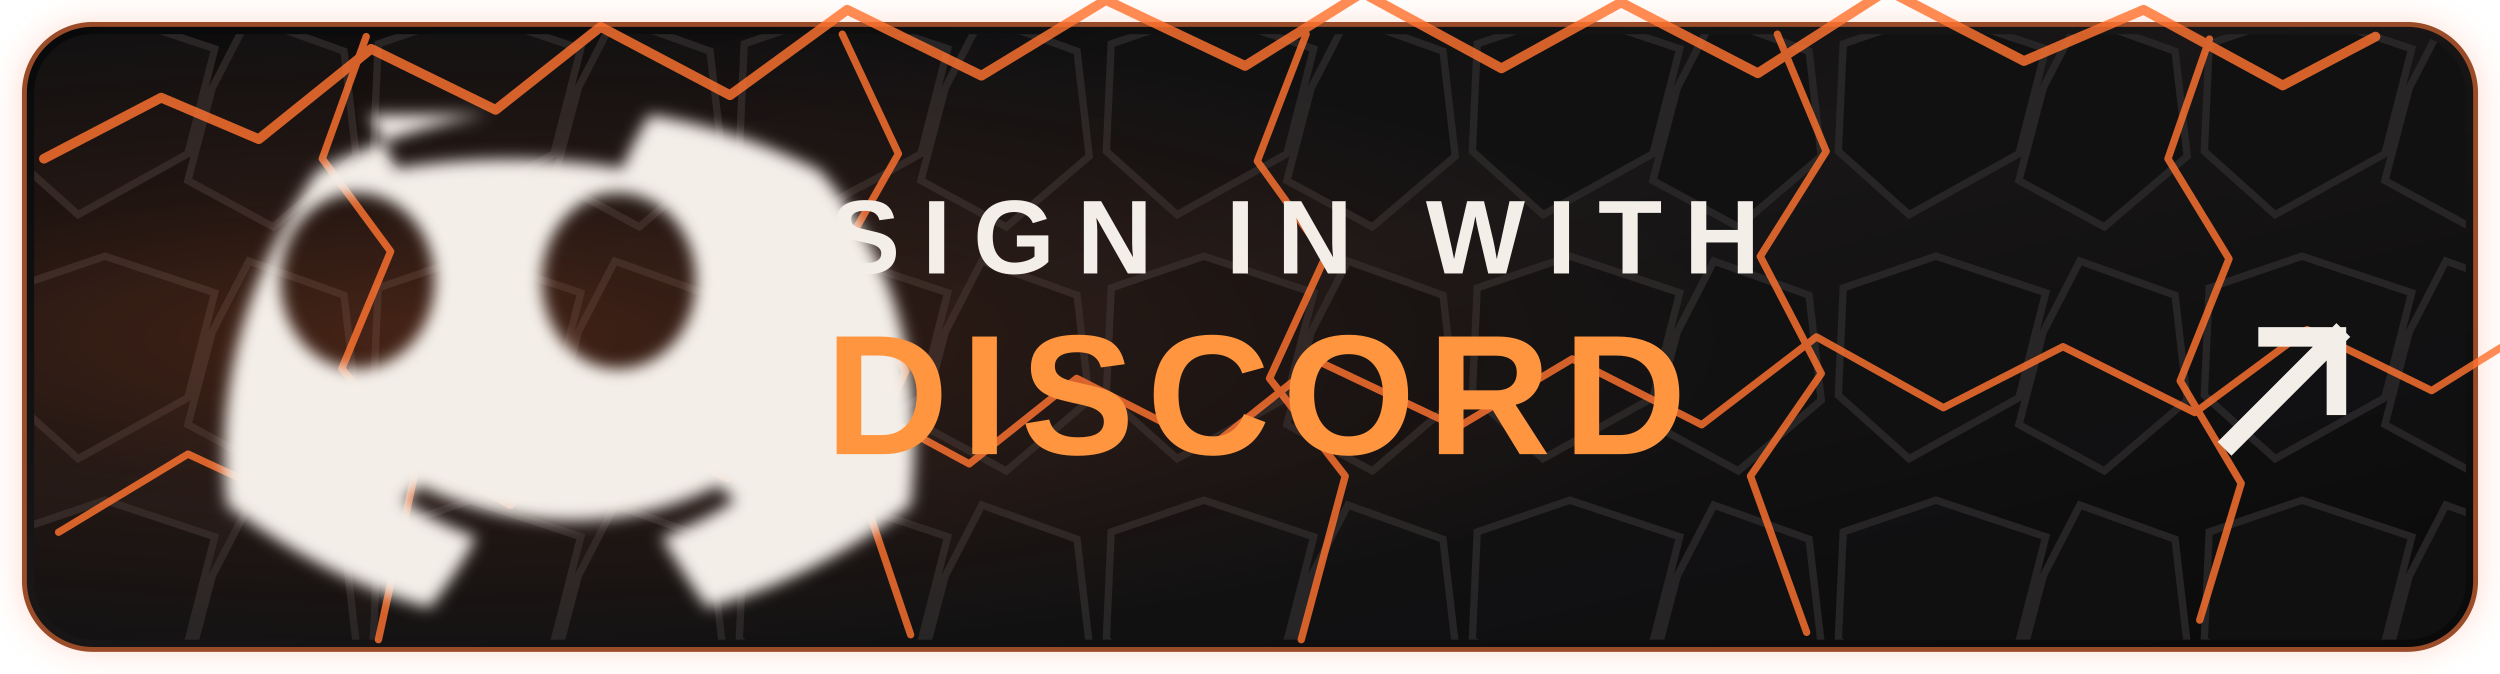
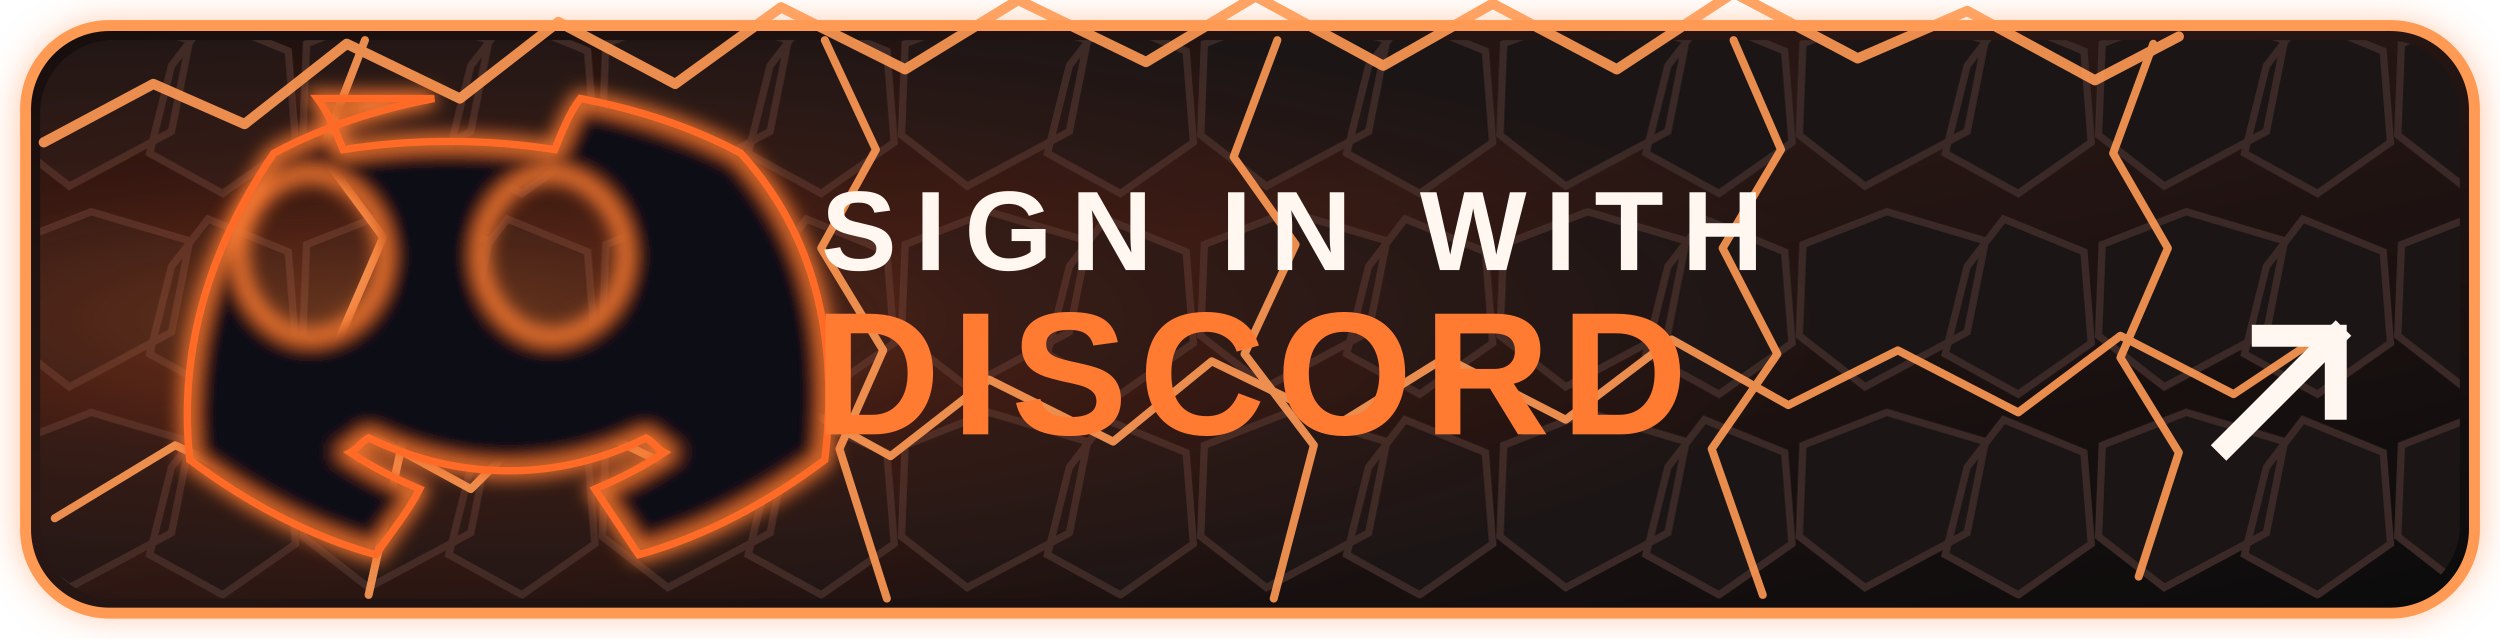
- <svg xmlns="http://www.w3.org/2000/svg" viewBox="0 0 1024 276" role="img" aria-label="Sign in with Discord">
+ <svg xmlns="http://www.w3.org/2000/svg" viewBox="0 0 685 175" role="img" aria-label="Sign in with Discord">
  <defs>
    <linearGradient id="bg" x1="0" y1="0" x2="1" y2="1">
-       <stop stop-color="#08090a" />
-       <stop offset=".45" stop-color="#181617" />
-       <stop offset="1" stop-color="#0a0a0b" />
+       <stop stop-color="#160e0d" />
+       <stop offset=".42" stop-color="#291714" />
+       <stop offset="1" stop-color="#0b0b0c" />
    </linearGradient>
-     <radialGradient id="ember" cx=".16" cy=".5" r=".55">
-       <stop stop-color="#ff6425" stop-opacity=".22" />
-       <stop offset=".45" stop-color="#ff6425" stop-opacity=".08" />
-       <stop offset="1" stop-color="#ff6425" stop-opacity="0" />
+     <radialGradient id="fire" cx=".15" cy=".5" r=".6">
+       <stop stop-color="#ff7b31" stop-opacity=".34" />
+       <stop offset=".42" stop-color="#ff4b18" stop-opacity=".12" />
+       <stop offset="1" stop-color="#ff4b18" stop-opacity="0" />
    </radialGradient>
-     <pattern id="rock" width="150" height="100" patternUnits="userSpaceOnUse">
-       <path d="M5 18L43 5l45 15-11 43-45 25L3 62zM102 7l39 14 5 43-34 29-35-19 10-38z" fill="#111112" stroke="#292728" stroke-width="3" />
+     <pattern id="rock" width="82" height="55" patternUnits="userSpaceOnUse">
+       <path d="M2 12L25 3l27 8-5 25-28 15L1 37zM57 5l22 9 2 25-20 14-20-11 6-24z" fill="#1b1515" stroke="#3a2926" stroke-width="2" />
    </pattern>
    <filter id="glow">
-       <feGaussianBlur stdDeviation="6" />
+       <feGaussianBlur stdDeviation="5" />
    </filter>
-     <filter id="iconGlow">
-       <feGaussianBlur stdDeviation="3" />
+     <filter id="icon">
+       <feGaussianBlur stdDeviation="2.5" />
    </filter>
  </defs>
-   <rect x="8" y="9" width="1008" height="258" rx="30" fill="#ff5a20" opacity=".20" filter="url(#glow)" />
-   <rect x="10" y="10" width="1004" height="256" rx="28" fill="url(#bg)" stroke="#9a4b28" stroke-width="2" />
-   <rect x="14" y="14" width="996" height="248" rx="24" fill="url(#rock)" opacity=".9" />
-   <rect x="14" y="14" width="996" height="248" rx="24" fill="url(#ember)" />
-   <g fill="none" stroke="#ff7330" stroke-linecap="round" stroke-linejoin="round" opacity=".82">
-     <path d="M18 65l48-25 40 17 46-37 51 25 43-34 53 28 48-35 55 27 51-31 57 27 48-30 57 31 49-27 56 29 53-34 56 29 49-21 57 31 38-20" stroke-width="4" />
-     <path d="M24 218l53-32 43 20 39-27 50 28 36-36 53 25 51-32 48 26 44-35 55 28 44-35 57 27 47-28 53 27 47-36 52 29 49-25 54 27 46-34 51 25 45-28" stroke-width="3" />
-     <path d="M150 15l-18 50 28 38-20 48 31 38-16 73M345 14l23 49-25 44 28 45-20 43 22 65M535 14l-20 52 28 39-23 50 31 40-18 67M728 14l20 48-27 43 25 48-29 42 23 64M905 16l-17 49 25 41-20 50 25 42-17 56" stroke-width="3" />
+   <rect x="6" y="7" width="673" height="161" rx="24" fill="#ff7b31" opacity=".5" filter="url(#glow)" />
+   <rect x="7" y="7" width="671" height="161" rx="23" fill="url(#bg)" stroke="#ff9a54" stroke-width="3" />
+   <rect x="11" y="11" width="663" height="153" rx="20" fill="url(#rock)" />
+   <rect x="11" y="11" width="663" height="153" rx="20" fill="url(#fire)" />
+   <g fill="none" stroke="#ff9a54" stroke-linecap="round" stroke-linejoin="round" opacity=".9">
+     <path d="M12 39l30-16 25 11 28-22 31 15 27-21 32 17 29-21 34 17 31-19 35 17 30-18 35 19 30-17 34 18 32-21 34 18 30-13 35 19 23-12" stroke-width="2.8" />
+     <path d="M15 142l33-20 26 12 24-17 31 17 22-22 33 16 31-19 29 16 27-21 34 17 27-22 35 17 29-18 33 17 29-22 32 18 30-15 33 17 28-21 31 16 27-18" stroke-width="2.2" />
+     <path d="M100 11l-12 31 17 23-13 30 19 23-10 45M226 11l14 30-15 27 17 28-12 27 13 41M350 11l-12 32 17 24-14 30 19 25-11 42M475 11l13 30-16 27 15 29-18 26 14 40M590 12l-11 30 15 26-13 30 16 26-11 34" stroke-width="2.2" />
  </g>
-   <g transform="translate(55 47)">
-     <path d="M145 0c-25 4-49 12-70 23-31 46-42 91-37 137 27 20 54 34 83 42 7-9 14-19 19-29-11-4-21-9-30-15 2-2 5-4 7-6 40 19 83 19 122 0 3 2 5 4 7 6-9 6-19 11-30 15 6 10 12 20 19 29 29-8 57-22 83-42 6-54-5-99-37-137-22-11-45-19-70-23-4 7-8 14-11 22-31-5-62-5-93 0-3-8-7-15-11-22zM91 104c-17 0-31-16-31-36s14-36 31-36c18 0 32 16 32 36s-14 36-32 36zm107 0c-17 0-31-16-31-36s14-36 31-36c18 0 32 16 32 36s-14 36-32 36z" fill="#f3eee8" filter="url(#iconGlow)" />
+   <g transform="translate(28 27)">
+     <path d="M91 0c-16 3-31 8-44 15-19 28-26 56-23 84 16 12 33 21 51 26 4-6 9-12 12-18-7-3-13-6-19-10 2-1 3-3 5-4 25 12 52 12 76 0 2 1 3 3 5 4-6 4-12 7-19 10 4 6 8 12 12 18 18-5 35-14 51-26 4-34-3-62-23-84-13-7-28-12-44-15-3 4-5 9-7 14-19-3-39-3-58 0-2-5-4-10-7-14zM57 65c-10 0-19-10-19-22s9-22 19-22 20 10 20 22-9 22-20 22zm66 0c-10 0-19-10-19-22s9-22 19-22 20 10 20 22-9 22-20 22z" fill="#111112" stroke="#ff7b31" stroke-width="4" filter="url(#icon)" />
+     <path d="M91 0c-16 3-31 8-44 15-19 28-26 56-23 84 16 12 33 21 51 26 4-6 9-12 12-18-7-3-13-6-19-10 2-1 3-3 5-4 25 12 52 12 76 0 2 1 3 3 5 4-6 4-12 7-19 10 4 6 8 12 12 18 18-5 35-14 51-26 4-34-3-62-23-84-13-7-28-12-44-15-3 4-5 9-7 14-19-3-39-3-58 0-2-5-4-10-7-14z" fill="none" stroke="#ff6b27" stroke-width="2" />
  </g>
-   <g font-family="Rajdhani,Arial,sans-serif" font-weight="800" letter-spacing="9">
-     <text x="340" y="112" font-size="43" fill="#f3eee8">SIGN IN WITH</text>
-     <text x="338" y="186" font-size="70" letter-spacing="5" fill="#ff963f">DISCORD</text>
+   <g font-family="Rajdhani,Arial,sans-serif" font-weight="800">
+     <text x="225" y="74" font-size="31" letter-spacing="5" fill="#fff7f0">SIGN IN WITH</text>
+     <text x="223" y="119" font-size="48" letter-spacing="3" fill="#ff7b31">DISCORD</text>
  </g>
-   <path d="M914 181l43-43m0 0h-28m28 0v28" fill="none" stroke="#f3eee8" stroke-width="8" stroke-linecap="square" />
+   <path d="M610 122l30-30m0 0h-20m20 0v20" fill="none" stroke="#fff7f0" stroke-width="6" stroke-linecap="square" />
</svg>
